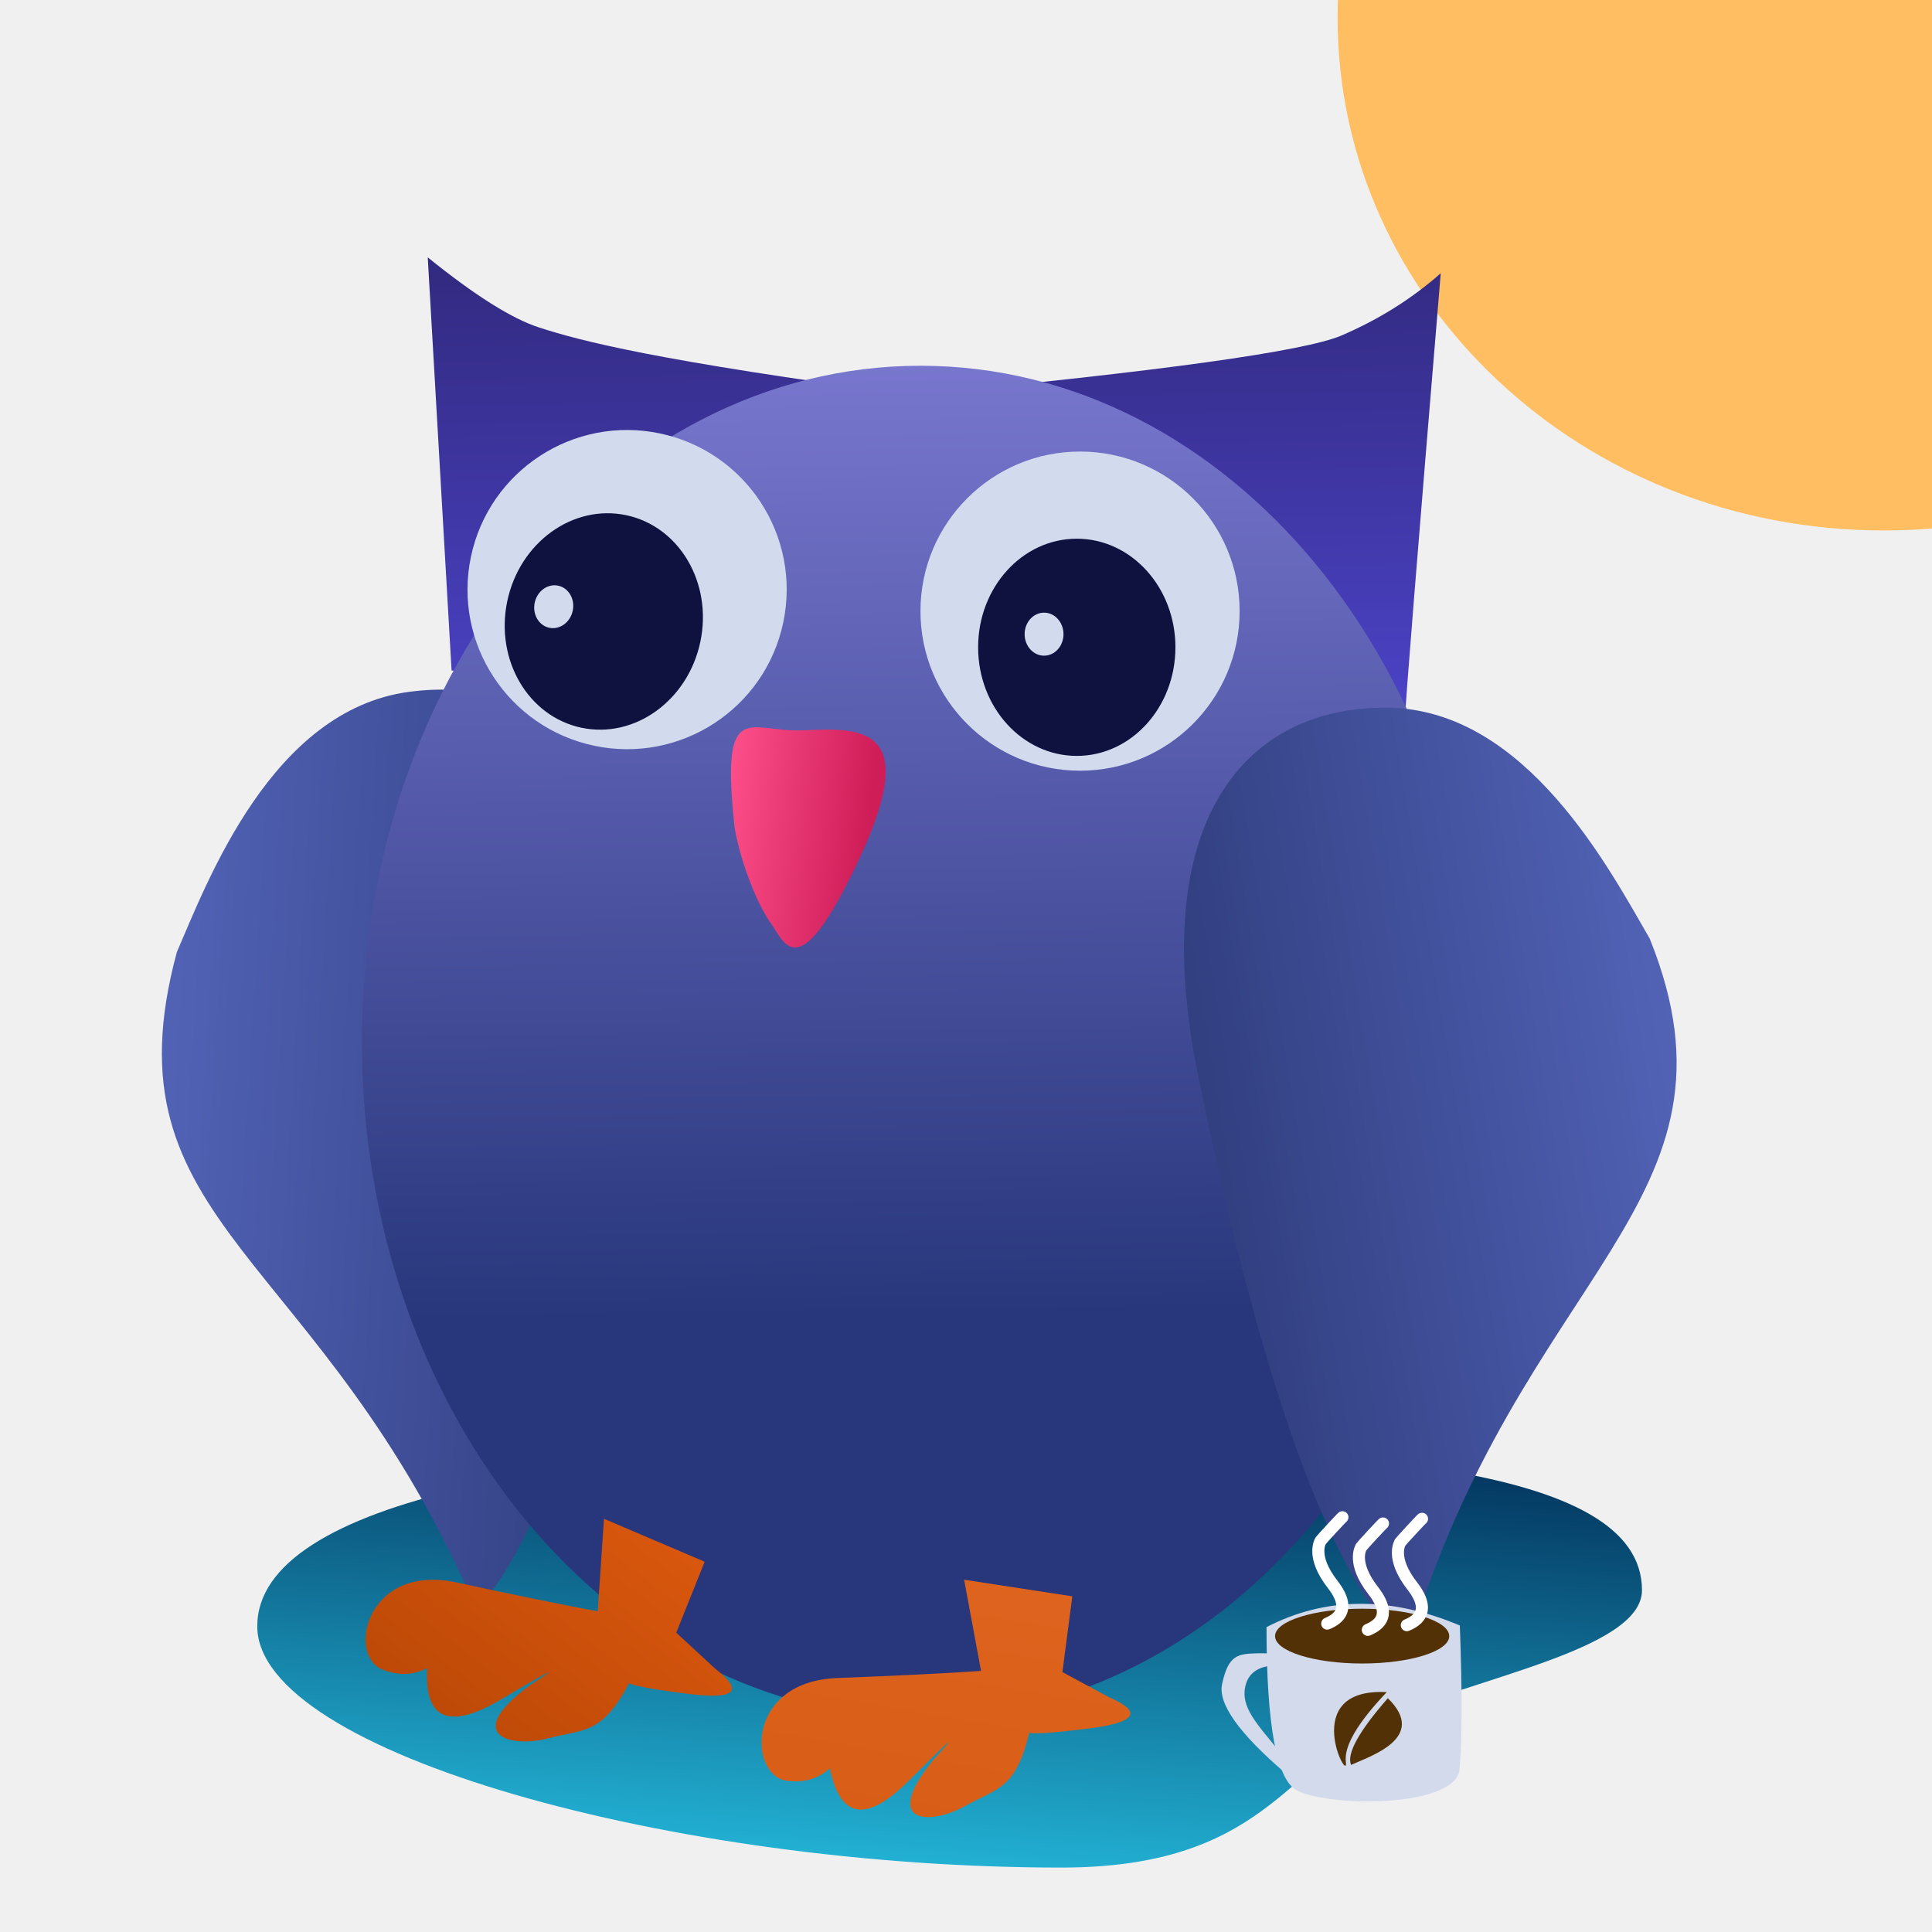
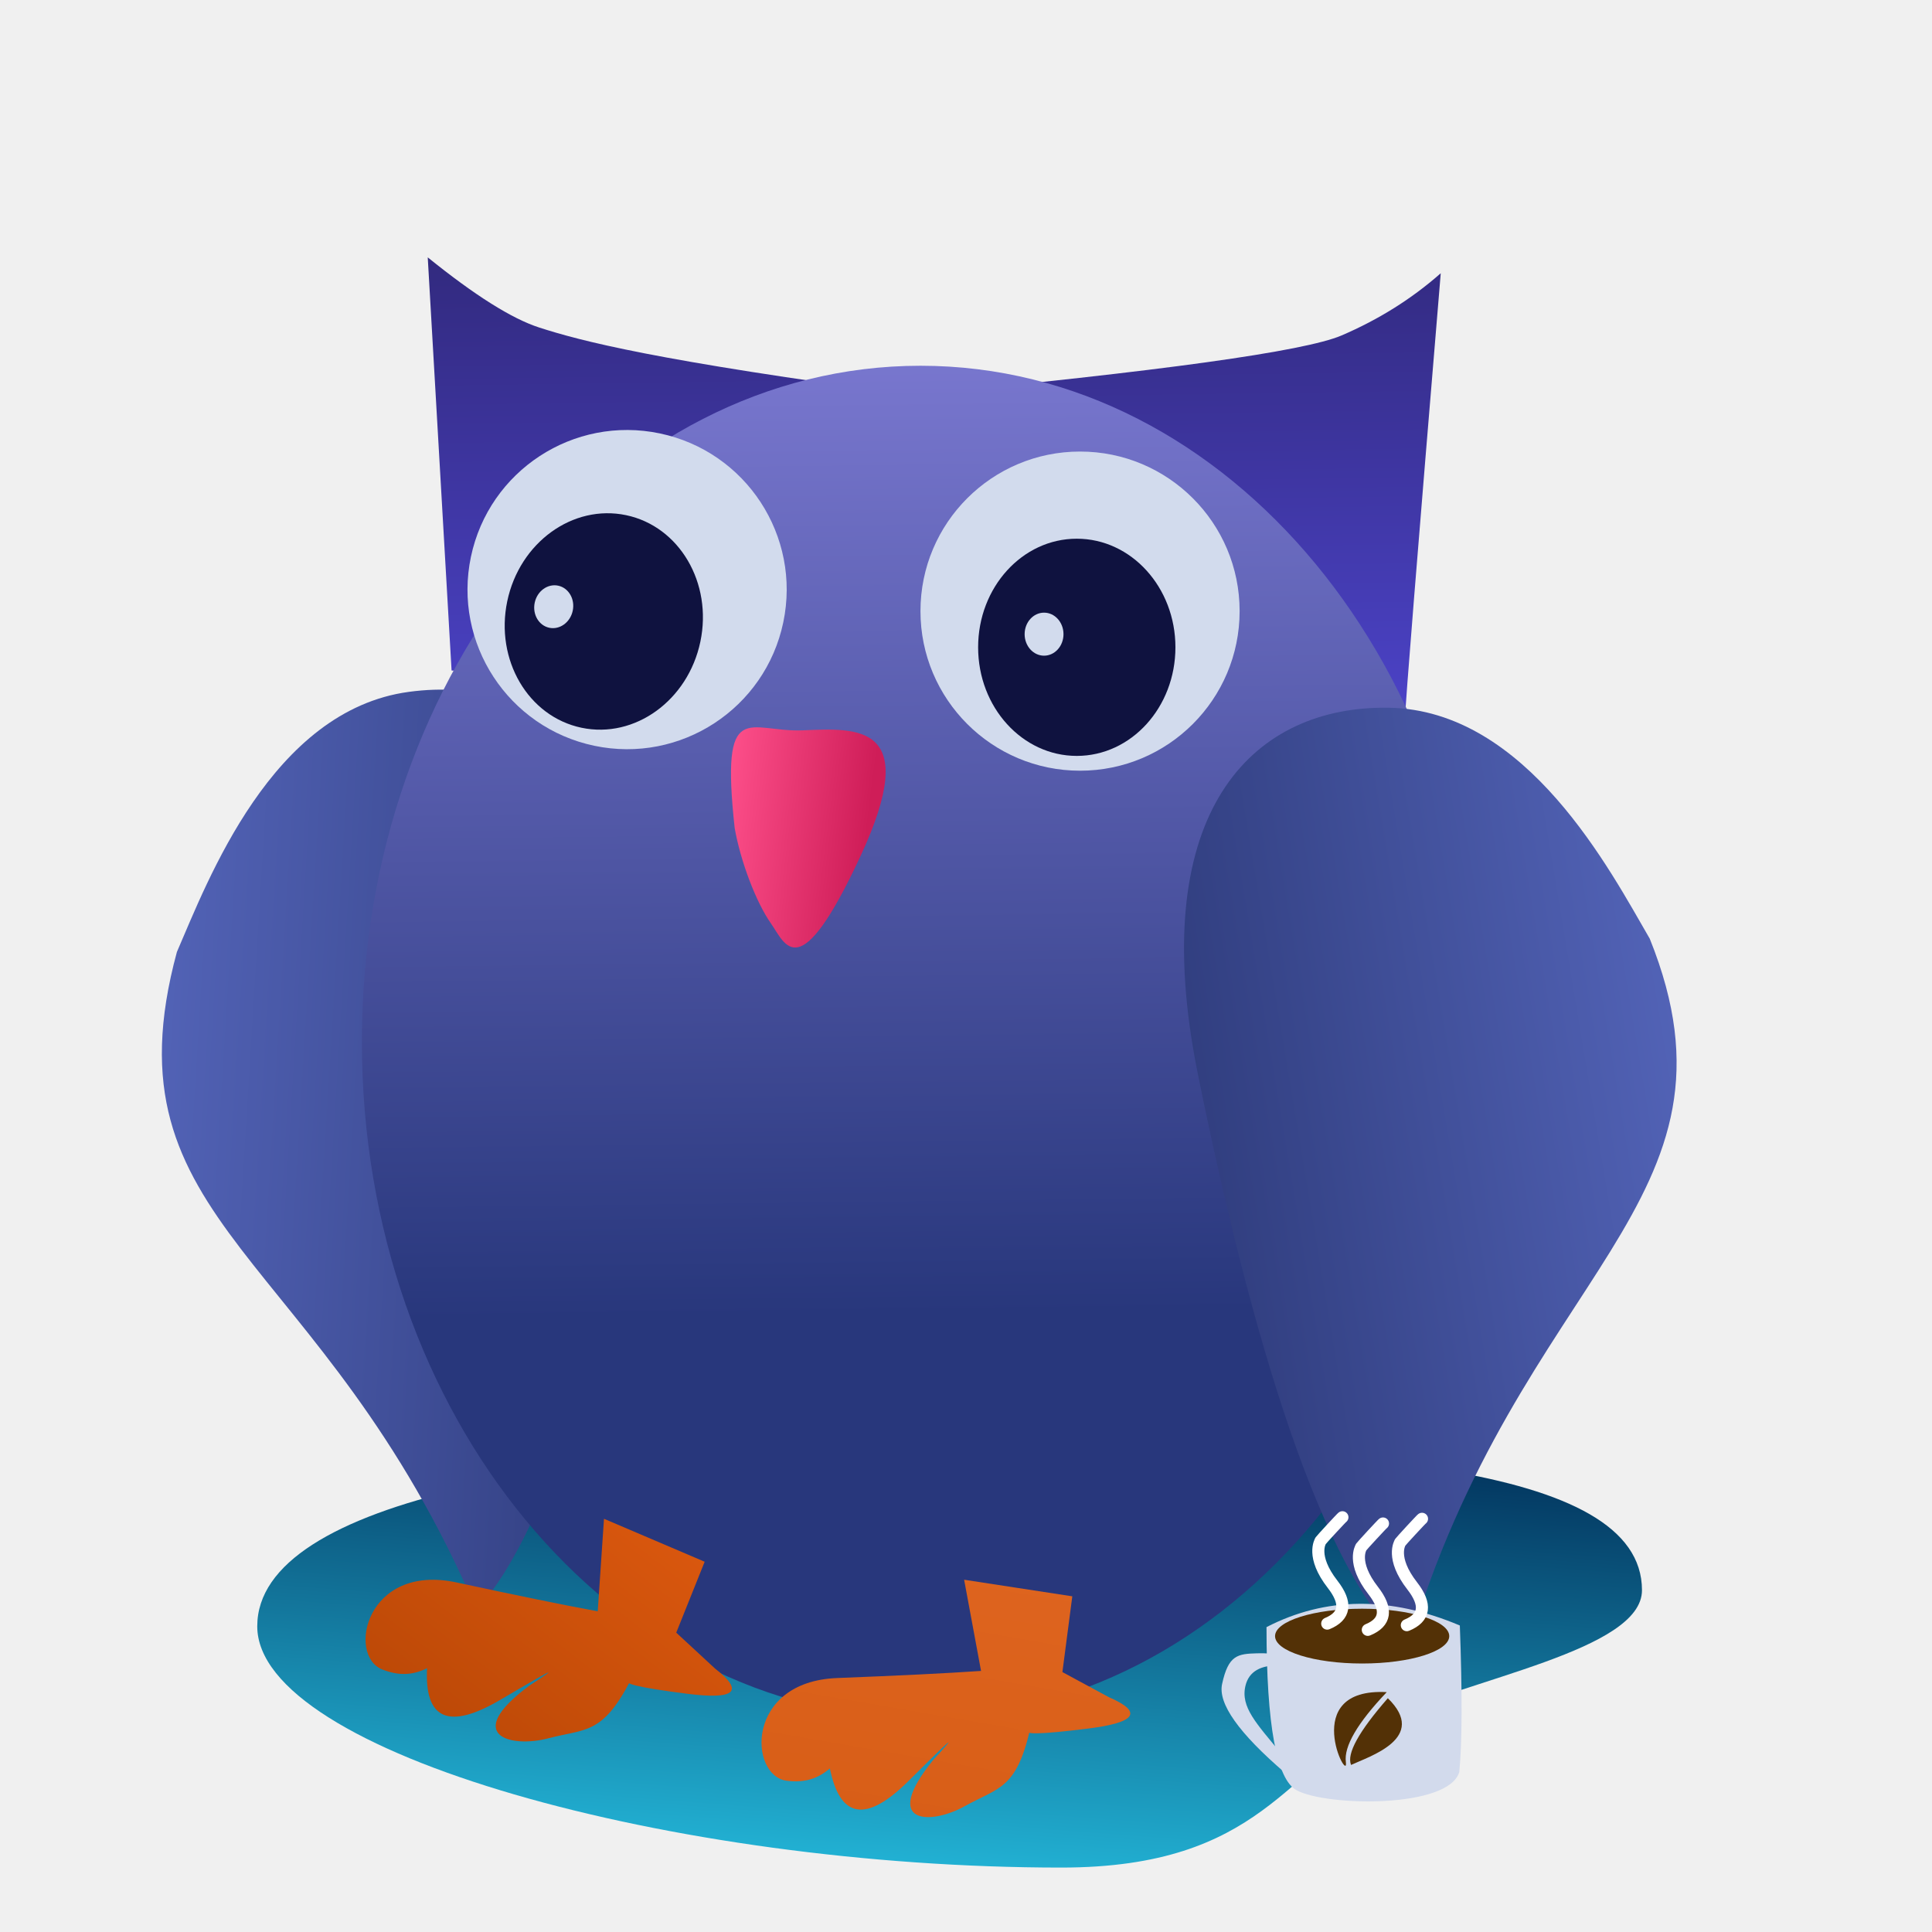
- <svg xmlns="http://www.w3.org/2000/svg" id="eBDFLjkmS0P1" viewBox="0 0 640 640" shape-rendering="geometricPrecision" text-rendering="geometricPrecision" width="640" height="640" style="background-color:#f6d6ad">
+ <svg xmlns="http://www.w3.org/2000/svg" id="eBDFLjkmS0P1" viewBox="0 0 640 640" shape-rendering="geometricPrecision" text-rendering="geometricPrecision" width="640" height="640">
  <style>#euXio6FE2UI21 {animation: euXio6FE2UI21_c_o 800ms linear infinite normal forwards}@keyframes euXio6FE2UI21_c_o { from { stroke-dashoffset: 42.6}, to { stroke-dashoffset: 0 }} #euXio6FE2UI22 {animation: euXio6FE2UI22_c_o 800ms linear infinite normal forwards}@keyframes euXio6FE2UI22_c_o { from { stroke-dashoffset: 42.6}, to { stroke-dashoffset: 0 }} #euXio6FE2UI23 {animation: euXio6FE2UI23_c_o 800ms linear infinite normal forwards}@keyframes euXio6FE2UI23_c_o { from { stroke-dashoffset: 42.6}, to { stroke-dashoffset: 0 }}</style>
  <defs>
    <linearGradient id="eBDFLjkmS0P4-fill" x1="0.205" y1="-0.273" x2="0.55" y2="1.125" spreadMethod="pad" gradientUnits="objectBoundingBox" gradientTransform="translate(0 0)">
      <stop id="eBDFLjkmS0P4-fill-0" offset="0%" stop-color="#2cdafa" />
      <stop id="eBDFLjkmS0P4-fill-1" offset="100%" stop-color="#002b55" />
    </linearGradient>
    <linearGradient id="eBDFLjkmS0P5-fill" x1="1.637" y1="-0.552" x2="0.401" y2="0.886" spreadMethod="pad" gradientUnits="objectBoundingBox" gradientTransform="translate(0 0)">
      <stop id="eBDFLjkmS0P5-fill-0" offset="0%" stop-color="#7e93ff" />
      <stop id="eBDFLjkmS0P5-fill-1" offset="100%" stop-color="#2d3a79" />
    </linearGradient>
    <linearGradient id="eBDFLjkmS0P6-fill" x1="0.553" y1="-0.254" x2="0.6" y2="1.27" spreadMethod="pad" gradientUnits="objectBoundingBox" gradientTransform="translate(0 0)">
      <stop id="eBDFLjkmS0P6-fill-0" offset="0%" stop-color="#2c246e" />
      <stop id="eBDFLjkmS0P6-fill-1" offset="100%" stop-color="#5249da" />
    </linearGradient>
    <linearGradient id="eBDFLjkmS0P7-fill" x1="0.489" y1="-0.004" x2="0.496" y2="0.706" spreadMethod="pad" gradientUnits="objectBoundingBox" gradientTransform="translate(0 0)">
      <stop id="eBDFLjkmS0P7-fill-0" offset="0%" stop-color="#7977cf" />
      <stop id="eBDFLjkmS0P7-fill-1" offset="99%" stop-color="#28377c" />
    </linearGradient>
    <linearGradient id="eBDFLjkmS0P8-fill" x1="1.637" y1="-0.552" x2="0.401" y2="0.886" spreadMethod="pad" gradientUnits="objectBoundingBox" gradientTransform="translate(0 0)">
      <stop id="eBDFLjkmS0P8-fill-0" offset="0%" stop-color="#7e93ff" />
      <stop id="eBDFLjkmS0P8-fill-1" offset="100%" stop-color="#2d3a79" />
    </linearGradient>
    <linearGradient id="eBDFLjkmS0P17-fill" x1="0.098" y1="0.736" x2="0.619" y2="0.186" spreadMethod="pad" gradientUnits="objectBoundingBox" gradientTransform="translate(0 0)">
      <stop id="eBDFLjkmS0P17-fill-0" offset="0%" stop-color="#ff518c" />
      <stop id="eBDFLjkmS0P17-fill-1" offset="100%" stop-color="#cf1d58" />
    </linearGradient>
    <linearGradient id="eBDFLjkmS0P18-fill" x1="0.12" y1="0.836" x2="1.163" y2="0.01" spreadMethod="pad" gradientUnits="objectBoundingBox" gradientTransform="translate(0 0)">
      <stop id="eBDFLjkmS0P18-fill-0" offset="1%" stop-color="#bd4907" />
      <stop id="eBDFLjkmS0P18-fill-1" offset="100%" stop-color="#e15b10" />
    </linearGradient>
    <linearGradient id="eBDFLjkmS0P19-fill" x1="0.12" y1="0.836" x2="1.066" y2="-0.441" spreadMethod="pad" gradientUnits="objectBoundingBox" gradientTransform="translate(0 0)">
      <stop id="eBDFLjkmS0P19-fill-0" offset="0%" stop-color="#d85e17" />
      <stop id="eBDFLjkmS0P19-fill-1" offset="100%" stop-color="#e16723" />
    </linearGradient>
  </defs>
  <g transform="translate(-50.98168 126.1736)">
-     <ellipse rx="117.348" ry="110.69" transform="matrix(1.541914 0 0 1.534401 675.0177-120.2914)" fill="#ffbe61" stroke-width="0" />
    <path d="M-289.231,17.692c0-41.935,146.725-79.926,282.737-79.926c71.166,0,79.28,33.812,112.895,48.954c30.629,13.797,91.325,22.932,91.325,42.925c0,41.935-104.175,47.991-240.187,47.991s-246.77-18.01-246.77-59.944Z" transform="matrix(.941988 0 0-1 408.6519 430.25)" fill="url(#eBDFLjkmS0P4-fill)" stroke-width="0" />
    <path d="M354.767,287.339c18.52,13.644,64.301,44.149,49.978,75.523-13.835,30.307-59.36,46.064-136.699,19.518-2.722-.934-5.484-1.921-8.285-2.962-82.381-30.599-146.503-67.243-162.607-92.232c139.94,2.221,179.402-42.973,257.613.153Z" transform="matrix(-.386103-.845838 1.273433-.581288-119.3528 656.2853)" fill="url(#eBDFLjkmS0P5-fill)" stroke-width="1.28" />
    <path d="M161.094,182.794L153.198,45.934q23.316,18.847,36.901,23.234c13.585,4.387,38.168,10.966,123.701,22.371q123.701-11.844,142.124-19.739t32.845-20.602q-11.789,141.671-11.789,146.934t-315.886-15.338Z" transform="translate(39.47896-86.85371)" fill="url(#eBDFLjkmS0P6-fill)" stroke-width="1.28" />
    <ellipse rx="236.187" ry="236.187" transform="matrix(.783461 0 0 0.948228 355.907 218.9439)" fill="url(#eBDFLjkmS0P7-fill)" stroke-width="0" />
    <path d="M354.767,287.339c18.52,13.644,64.301,44.149,49.978,75.523-13.835,30.307-59.36,46.064-136.699,19.518-2.722-.934-5.484-1.921-8.285-2.962-82.381-30.599-155.957-63.798-172.062-88.787c139.94,2.221,188.857-46.418,267.068-3.293Z" transform="matrix(.283653-.885471-1.333101-.427047 879.904 621.617)" fill="url(#eBDFLjkmS0P8-fill)" stroke-width="1.28" />
  </g>
  <g transform="matrix(-1 0 0 1 635.862 27.82242)">
    <ellipse rx="52.863" ry="52.863" transform="translate(278.0838 174.6206)" fill="#d2dbed" stroke-width="0" />
    <ellipse rx="59.592" ry="59.592" transform="matrix(.54839 0 0 0.603689 279.1665 186.6056)" fill="#0f123f" stroke-width="0" />
    <ellipse rx="6.437" ry="7.127" transform="translate(290.0032 182.2535)" fill="#d2dbed" stroke-width="0" />
  </g>
  <g transform="matrix(-.978708-.205259-.205259 0.978708 652.1545 111.1476)">
    <ellipse rx="52.863" ry="52.863" transform="translate(417.682 173.5941)" fill="#d2dbed" stroke-width="0" />
    <ellipse rx="59.592" ry="59.592" transform="matrix(.54839 0 0 0.603689 423.0651 185.5071)" fill="#0f123f" stroke-width="0" />
    <ellipse rx="6.437" ry="7.127" transform="translate(440.3081 184.1321)" fill="#d2dbed" stroke-width="0" />
  </g>
  <path d="M407.475,108.437c-4.3-7.112-7.728-17.076-8.001-23.058s-4.866-16.382,30.847-.264s20.61,24.514,8.383,31.876-12.306,18.303-31.229-8.555Z" transform="matrix(.956952-.731272-.850754-1.113308-54.31168 692.9896)" fill="url(#eBDFLjkmS0P17-fill)" stroke-width="1.28" />
  <path d="M242.536,496.481l-2.075,30.657q-16.732-3.087-46.708-9.553c-29.976-6.465-36.441,24.098-24.686,28.8s18.325-2.56,27.037-8.816q8.713-6.257-12.161,8.194-1.456,25.879,24.405,10.597t9.313-4.496c-22.174,16.478-5.999,20.603,6.422,17.341s17.864-1.093,27.296-19.267q-5.401,1.431,18.625,4.496t9.313-8.349l-12.845-11.882l9.412-23.493-33.349-14.229Z" transform="translate(-42.45556 6.635236)" fill="url(#eBDFLjkmS0P18-fill)" stroke-width="1.28" />
  <path d="M242.536,496.481l-2.075,30.657q-16.732-3.087-46.708-9.553c-29.976-6.465-36.441,24.098-24.686,28.8s18.325-2.56,27.037-8.816q8.713-6.257-12.161,8.194-1.456,25.879,24.405,10.597t9.313-4.496c-22.174,16.478-5.999,20.603,6.422,17.341s17.864-1.093,27.296-19.267q-5.401,1.431,18.625,4.496t9.313-8.349l-12.845-11.882l9.412-23.493-17.591-7.505-15.758-6.723Z" transform="matrix(.968647-.248439 0.248439 0.968647-38.89938 102.6441)" fill="url(#eBDFLjkmS0P19-fill)" stroke-width="1.28" />
  <g transform="translate(-96.00102 0.000001)">
    <path d="M579.584,543.228q9.691-2.511,12.886,4.031c3.195,6.542-.866,13.009-6.648,24.42q-5.782,11.411.12,6.562q18.112-24.179,13.974-33.189c-4.137-9.01-7.263-8.642-13.515-7.447s-8.642,2.942-8.642,3.034-.397,2.97,1.824,2.588Z" transform="matrix(-.976293 0.216454 0.216454 0.976293 968.5461-104.109)" fill="#d2daec" stroke-width="1.28" />
    <path d="M515.547,539.002q0,48.702,9.99,54.053c9.99,5.352,50.307,6.065,53.875-6.065q1.427-14.807.178-48.523-34.608-14.628-64.043.535Z" transform="translate(0 0.000001)" fill="#d2daec" stroke-width="1.28" />
    <ellipse rx="31.935" ry="12.977" transform="matrix(.903456 0 0 0.699274 547.2309 541.9836)" fill="#533106" stroke-width="0" />
    <g transform="matrix(1.705217 0 0 1.705211-383.6196-402.9659)">
      <path d="M550.662,565.036q-8.553,9.011-7.942,13.593c.611,4.582-9.316-14.509,7.942-13.593Z" transform="translate(.000001 0.000001)" fill="#533106" stroke-width="1.28" stroke-linecap="round" stroke-linejoin="round" />
      <path d="M550.872,566.396q-8.472,9.696-7.145,12.963c3.47-1.633,15.106-5.205,7.145-12.963Z" transform="translate(0-.178732)" fill="#533106" stroke-width="1.28" stroke-linecap="round" stroke-linejoin="round" />
    </g>
  </g>
  <path id="euXio6FE2UI21" d="M440.019,504.088q-9.031,3.701-1.777,13.029c7.255,9.327,3.997,14.213,3.997,14.361s-7.255,7.995-7.255,7.847" transform="matrix(-1 0 0-1 879.6772 1041.932)" fill="none" stroke="#fff" stroke-width="4" stroke-linecap="round" stroke-linejoin="round" stroke-dasharray="42.571" />
  <path id="euXio6FE2UI22" d="M440.019,504.088q-9.031,3.701-1.777,13.029c7.255,9.327,3.997,14.213,3.997,14.361s-7.255,7.995-7.255,7.847" transform="matrix(-1 0 0-1 893.1197 1044)" fill="none" stroke="#fff" stroke-width="4" stroke-linecap="round" stroke-linejoin="round" stroke-dasharray="42.571" />
  <path id="euXio6FE2UI23" d="M440.019,504.088q-9.031,3.701-1.777,13.029c7.255,9.327,3.997,14.213,3.997,14.361s-7.255,7.995-7.255,7.847" transform="matrix(-1 0 0-1 906.0453 1042.449)" fill="none" stroke="#fff" stroke-width="4" stroke-linecap="round" stroke-linejoin="round" stroke-dasharray="42.571" />
  <path d="" fill="none" stroke="#3f5787" stroke-width="1.28" />
</svg>
